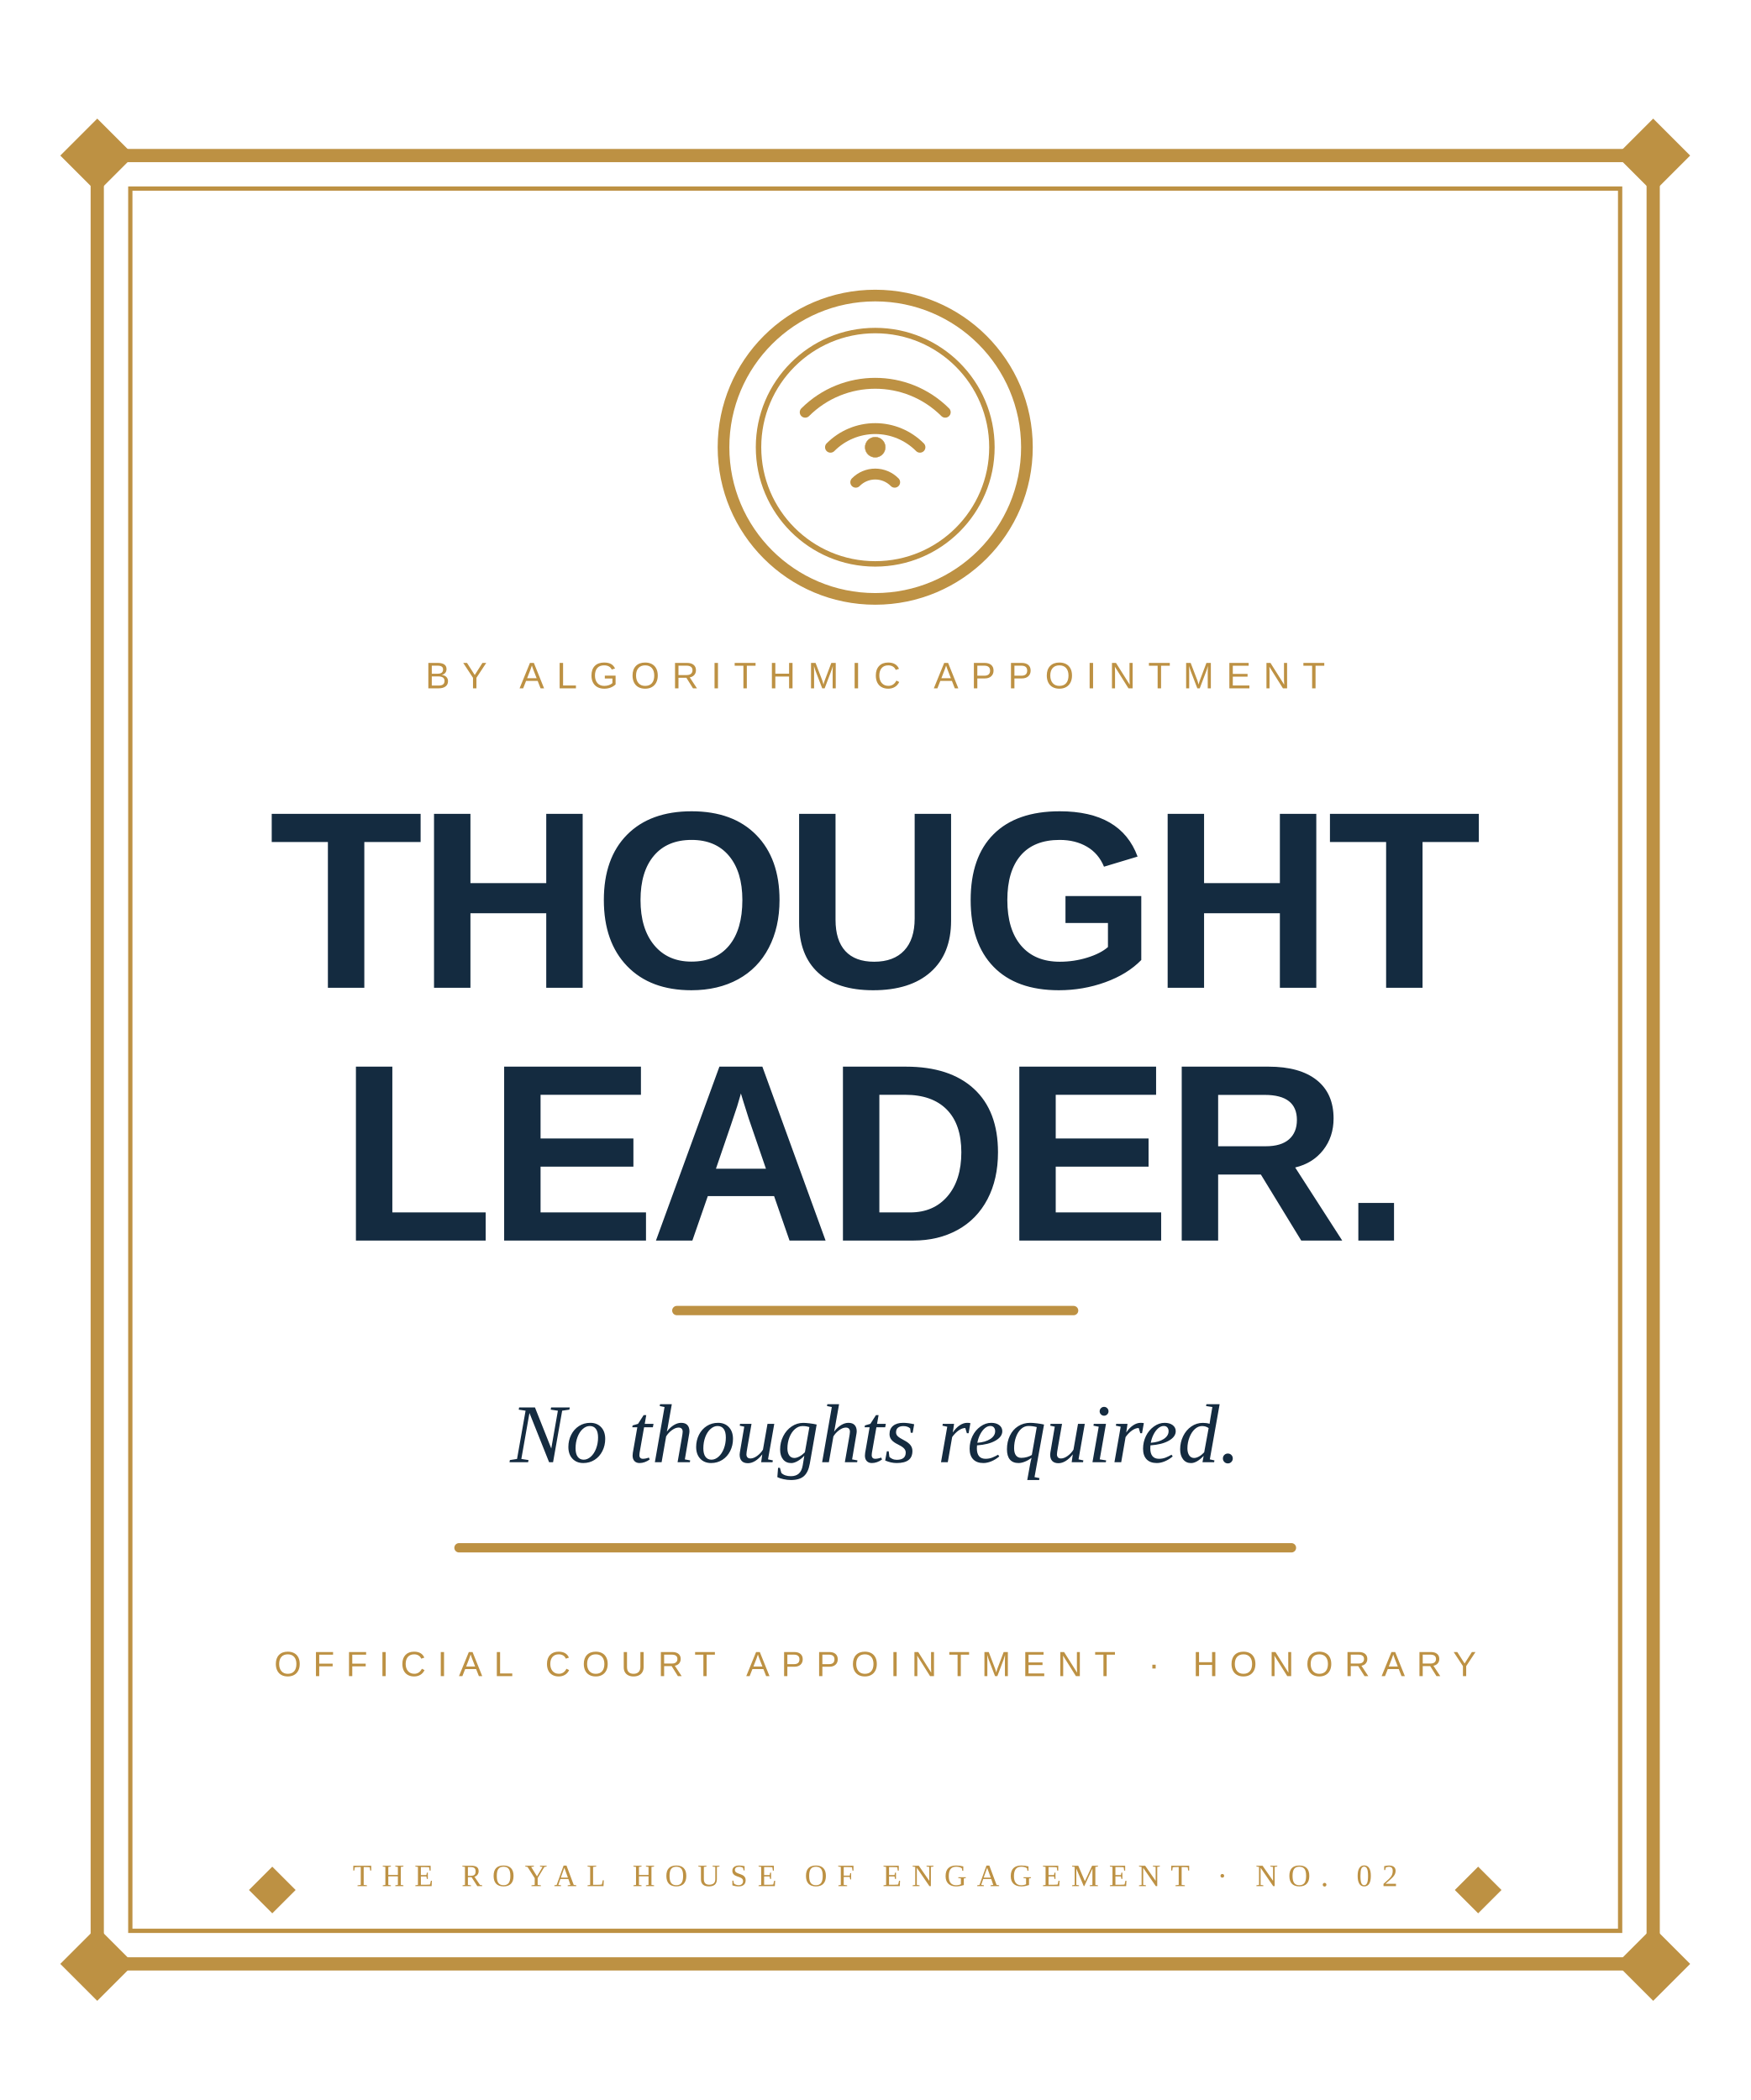
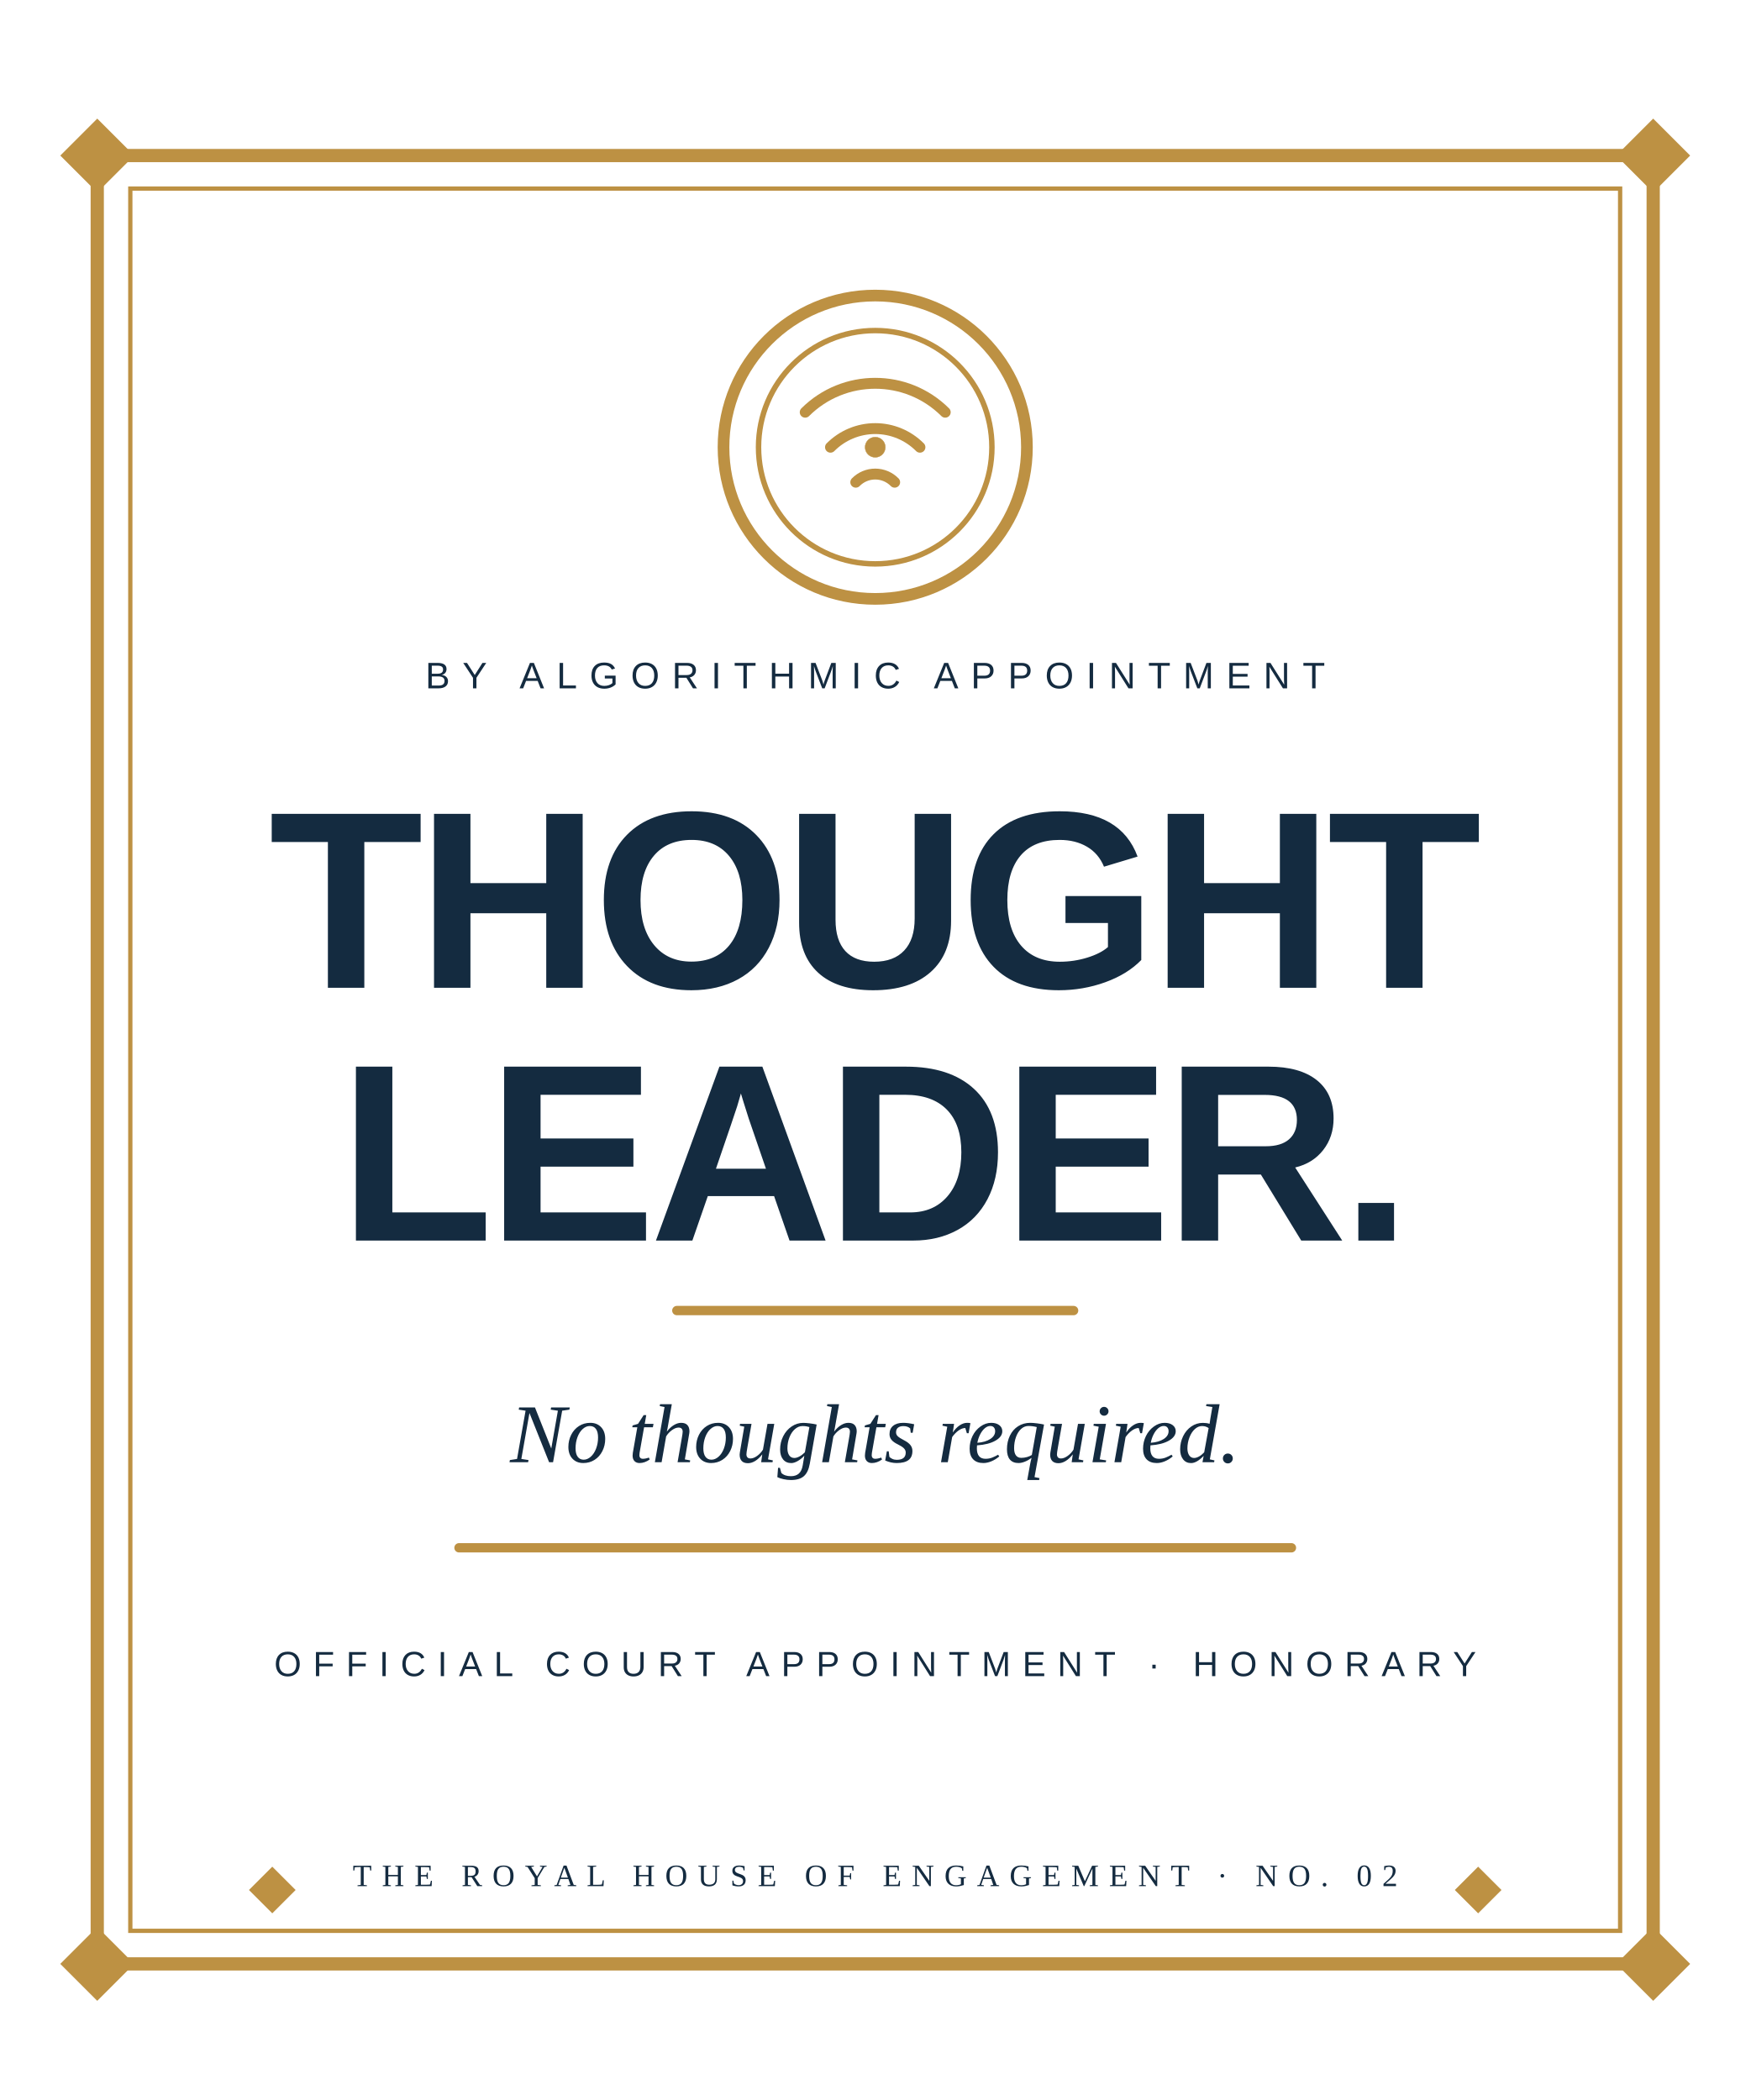
<svg xmlns="http://www.w3.org/2000/svg" width="4500" height="5400" viewBox="0 0 4500 5400">
  <g fill="none" stroke="#BD9143" stroke-linecap="round" stroke-linejoin="round">
    <circle cx="2250" cy="1150" r="390" stroke-width="30" />
    <circle cx="2250" cy="1150" r="300" stroke-width="14" />
    <path d="M2070 1060a255 255 0 0 1 360 0M2135 1150a162 162 0 0 1 230 0M2200 1240a70 70 0 0 1 100 0" stroke-width="28" />
    <path d="M1740 3370h1020M1180 3980h2140" stroke-width="24" />
    <circle cx="2250" cy="1150" r="26" fill="#BD9143" />
  </g>
  <g text-anchor="middle">
-     <text x="2250" y="1770" fill="#BD9143" font-family="Arial, Helvetica, sans-serif" font-size="95" letter-spacing="32">BY ALGORITHMIC APPOINTMENT</text>
+     <text x="2250" y="1770" fill="#142B40" font-family="Arial, Helvetica, sans-serif" font-size="95" letter-spacing="32">BY ALGORITHMIC APPOINTMENT</text>
    <text x="2250" y="2540" fill="#142B40" font-family="Arial Narrow, Arial, sans-serif" font-size="650" font-weight="800" letter-spacing="-16">THOUGHT</text>
    <text x="2250" y="3190" fill="#142B40" font-family="Arial Narrow, Arial, sans-serif" font-size="650" font-weight="800" letter-spacing="-16">LEADER.</text>
    <text x="2250" y="3760" fill="#142B40" font-family="Georgia, 'Times New Roman', serif" font-size="215" font-style="italic">No thoughts required.</text>
-     <text x="2250" y="4310" fill="#BD9143" font-family="Arial, Helvetica, sans-serif" font-size="90" letter-spacing="30">OFFICIAL COURT APPOINTMENT · HONORARY</text>
+     <text x="2250" y="4310" fill="#142B40" font-family="Arial, Helvetica, sans-serif" font-size="90" letter-spacing="30">OFFICIAL COURT APPOINTMENT · HONORARY</text>
  </g>
  <g id="house-frame">
    <g fill="none" stroke="#BD9143">
      <rect x="250" y="400" width="4000" height="4650" stroke-width="34" />
      <rect x="335" y="485" width="3830" height="4480" stroke-width="11" />
    </g>
    <g fill="#BD9143">
      <path d="M250 305l95 95-95 95-95-95z" />
      <path d="M4250 305l95 95-95 95-95-95z" />
      <path d="M250 4955l95 95-95 95-95-95z" />
      <path d="M4250 4955l95 95-95 95-95-95z" />
      <path d="M700 4800l60 60-60 60-60-60z" />
      <path d="M3800 4800l60 60-60 60-60-60z" />
    </g>
-     <text x="2250" y="4850" fill="#BD9143" font-family="Georgia, 'Times New Roman', serif" font-size="80" letter-spacing="26" text-anchor="middle">THE ROYAL HOUSE OF ENGAGEMENT · NO. 02</text>
+     <text x="2250" y="4850" fill="#142B40" font-family="Georgia, 'Times New Roman', serif" font-size="80" letter-spacing="26" text-anchor="middle">THE ROYAL HOUSE OF ENGAGEMENT · NO. 02</text>
  </g>
</svg>
